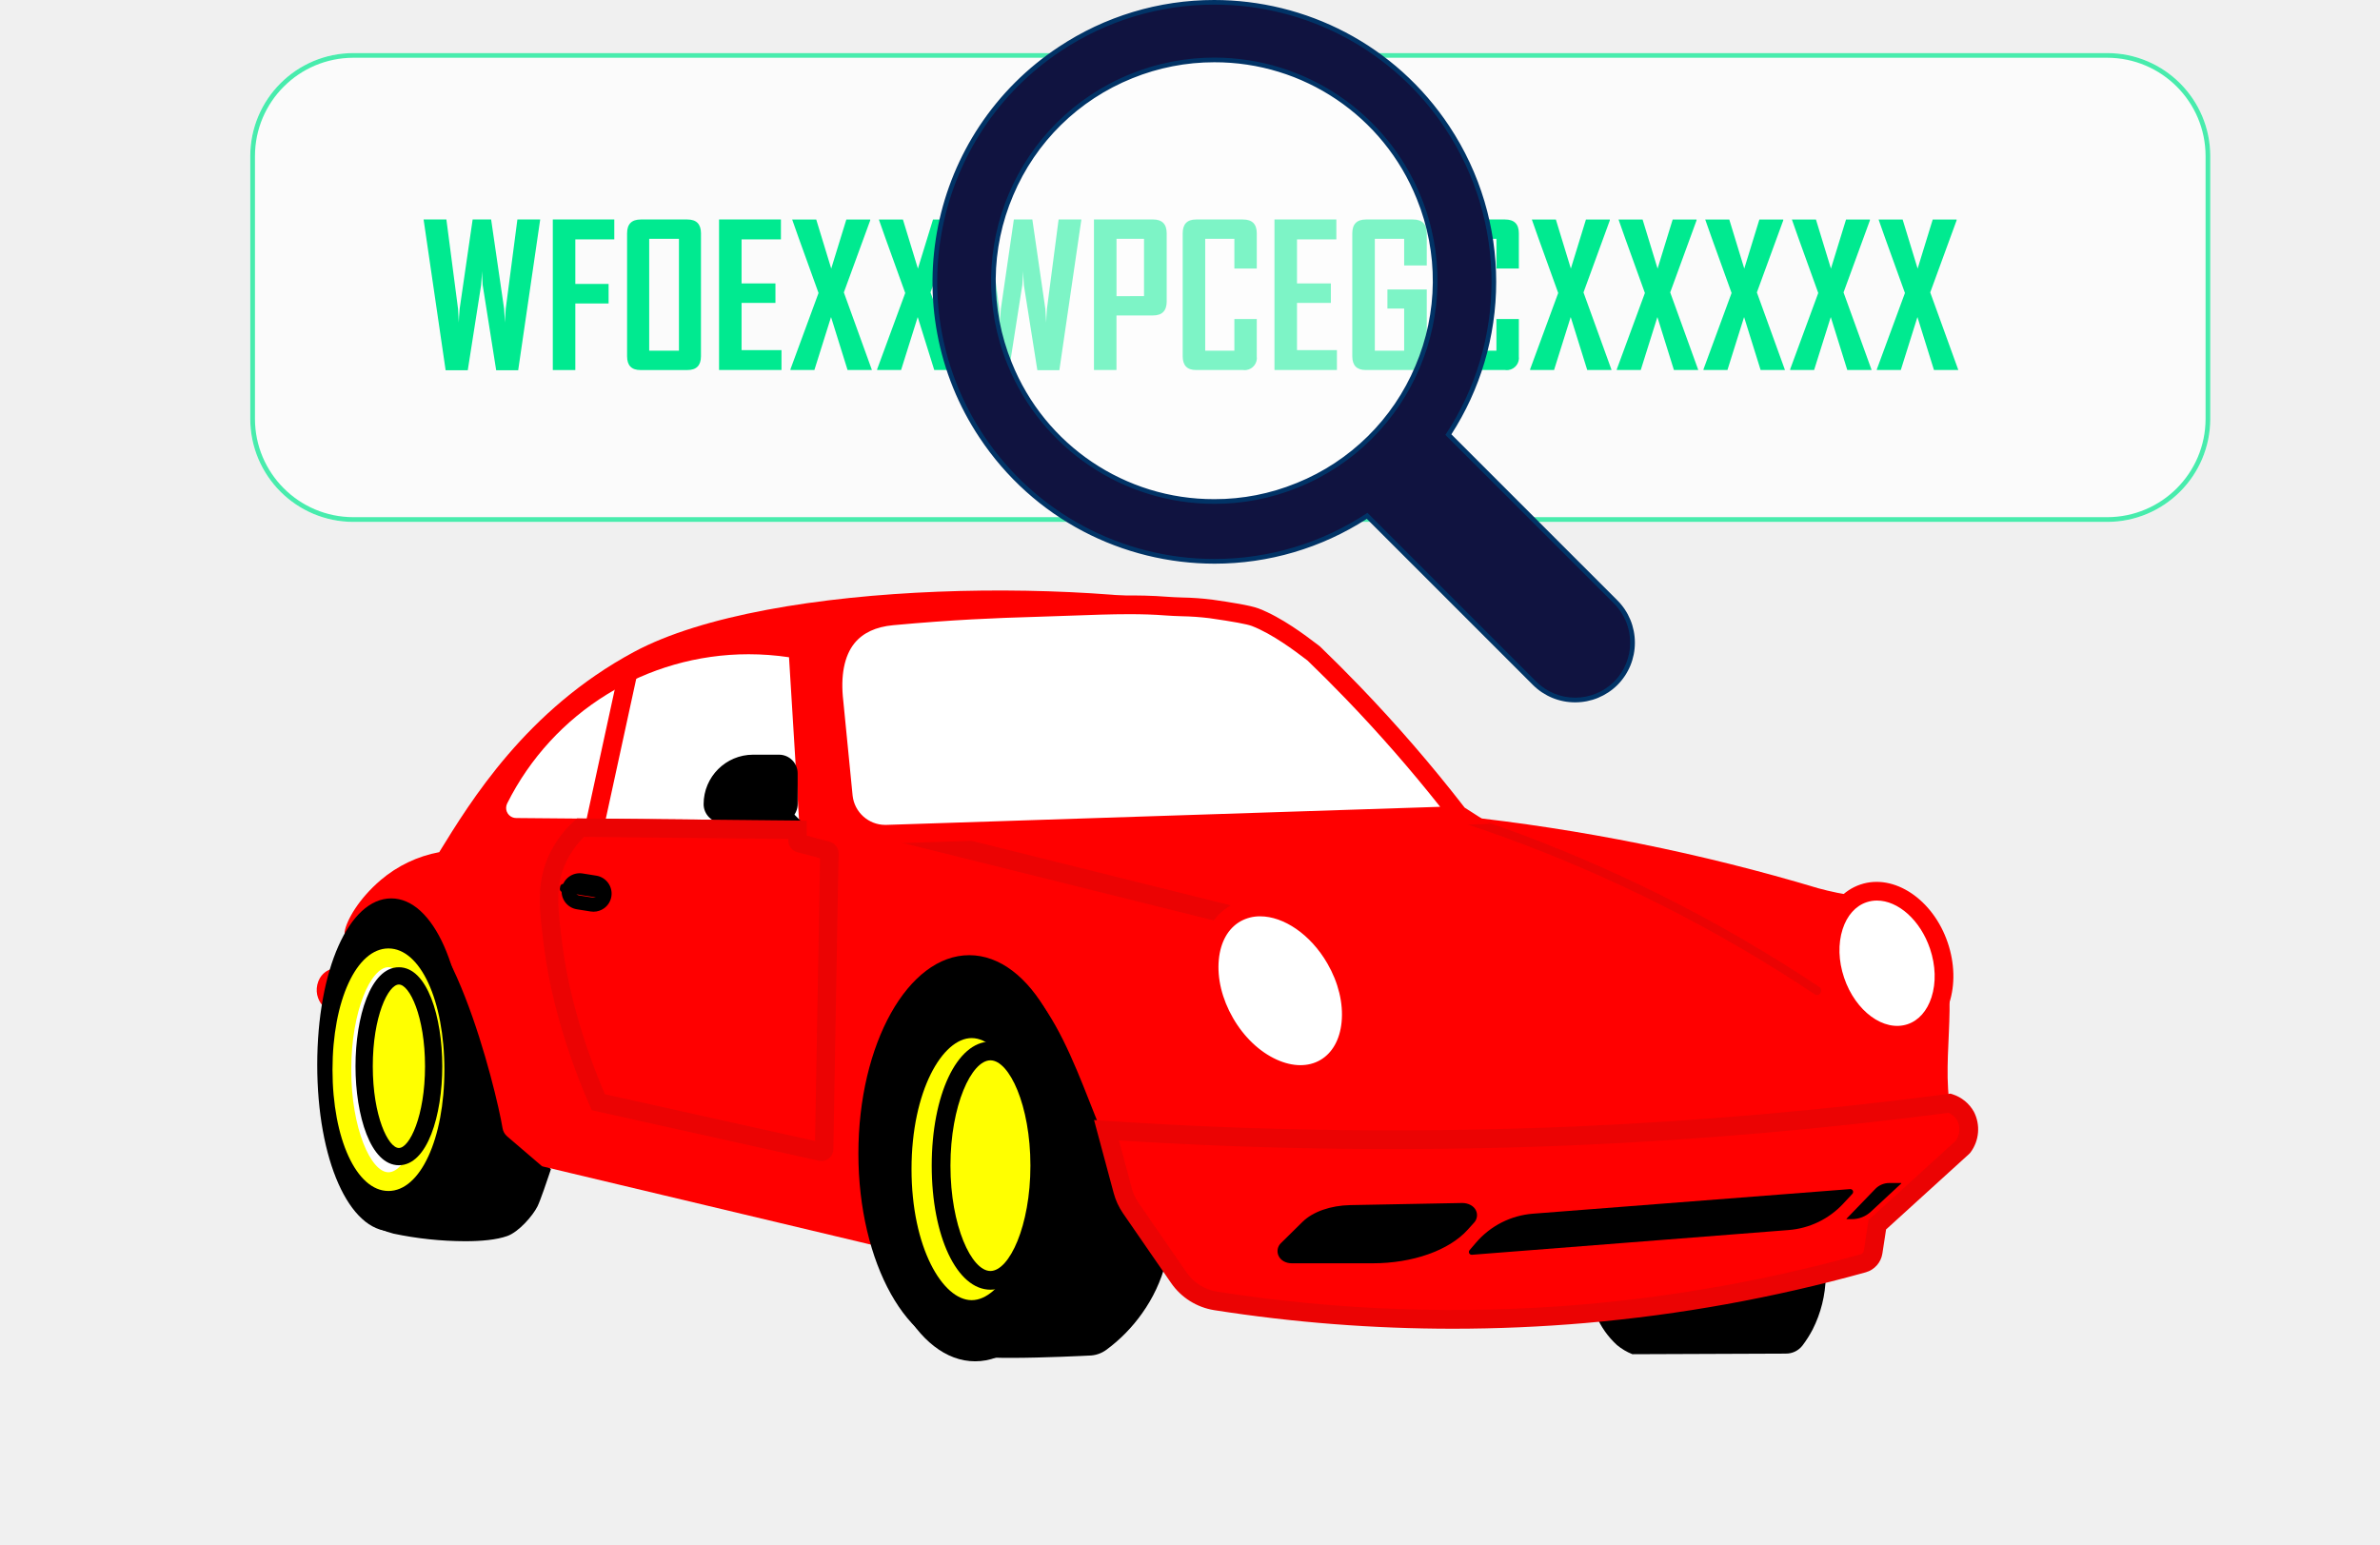
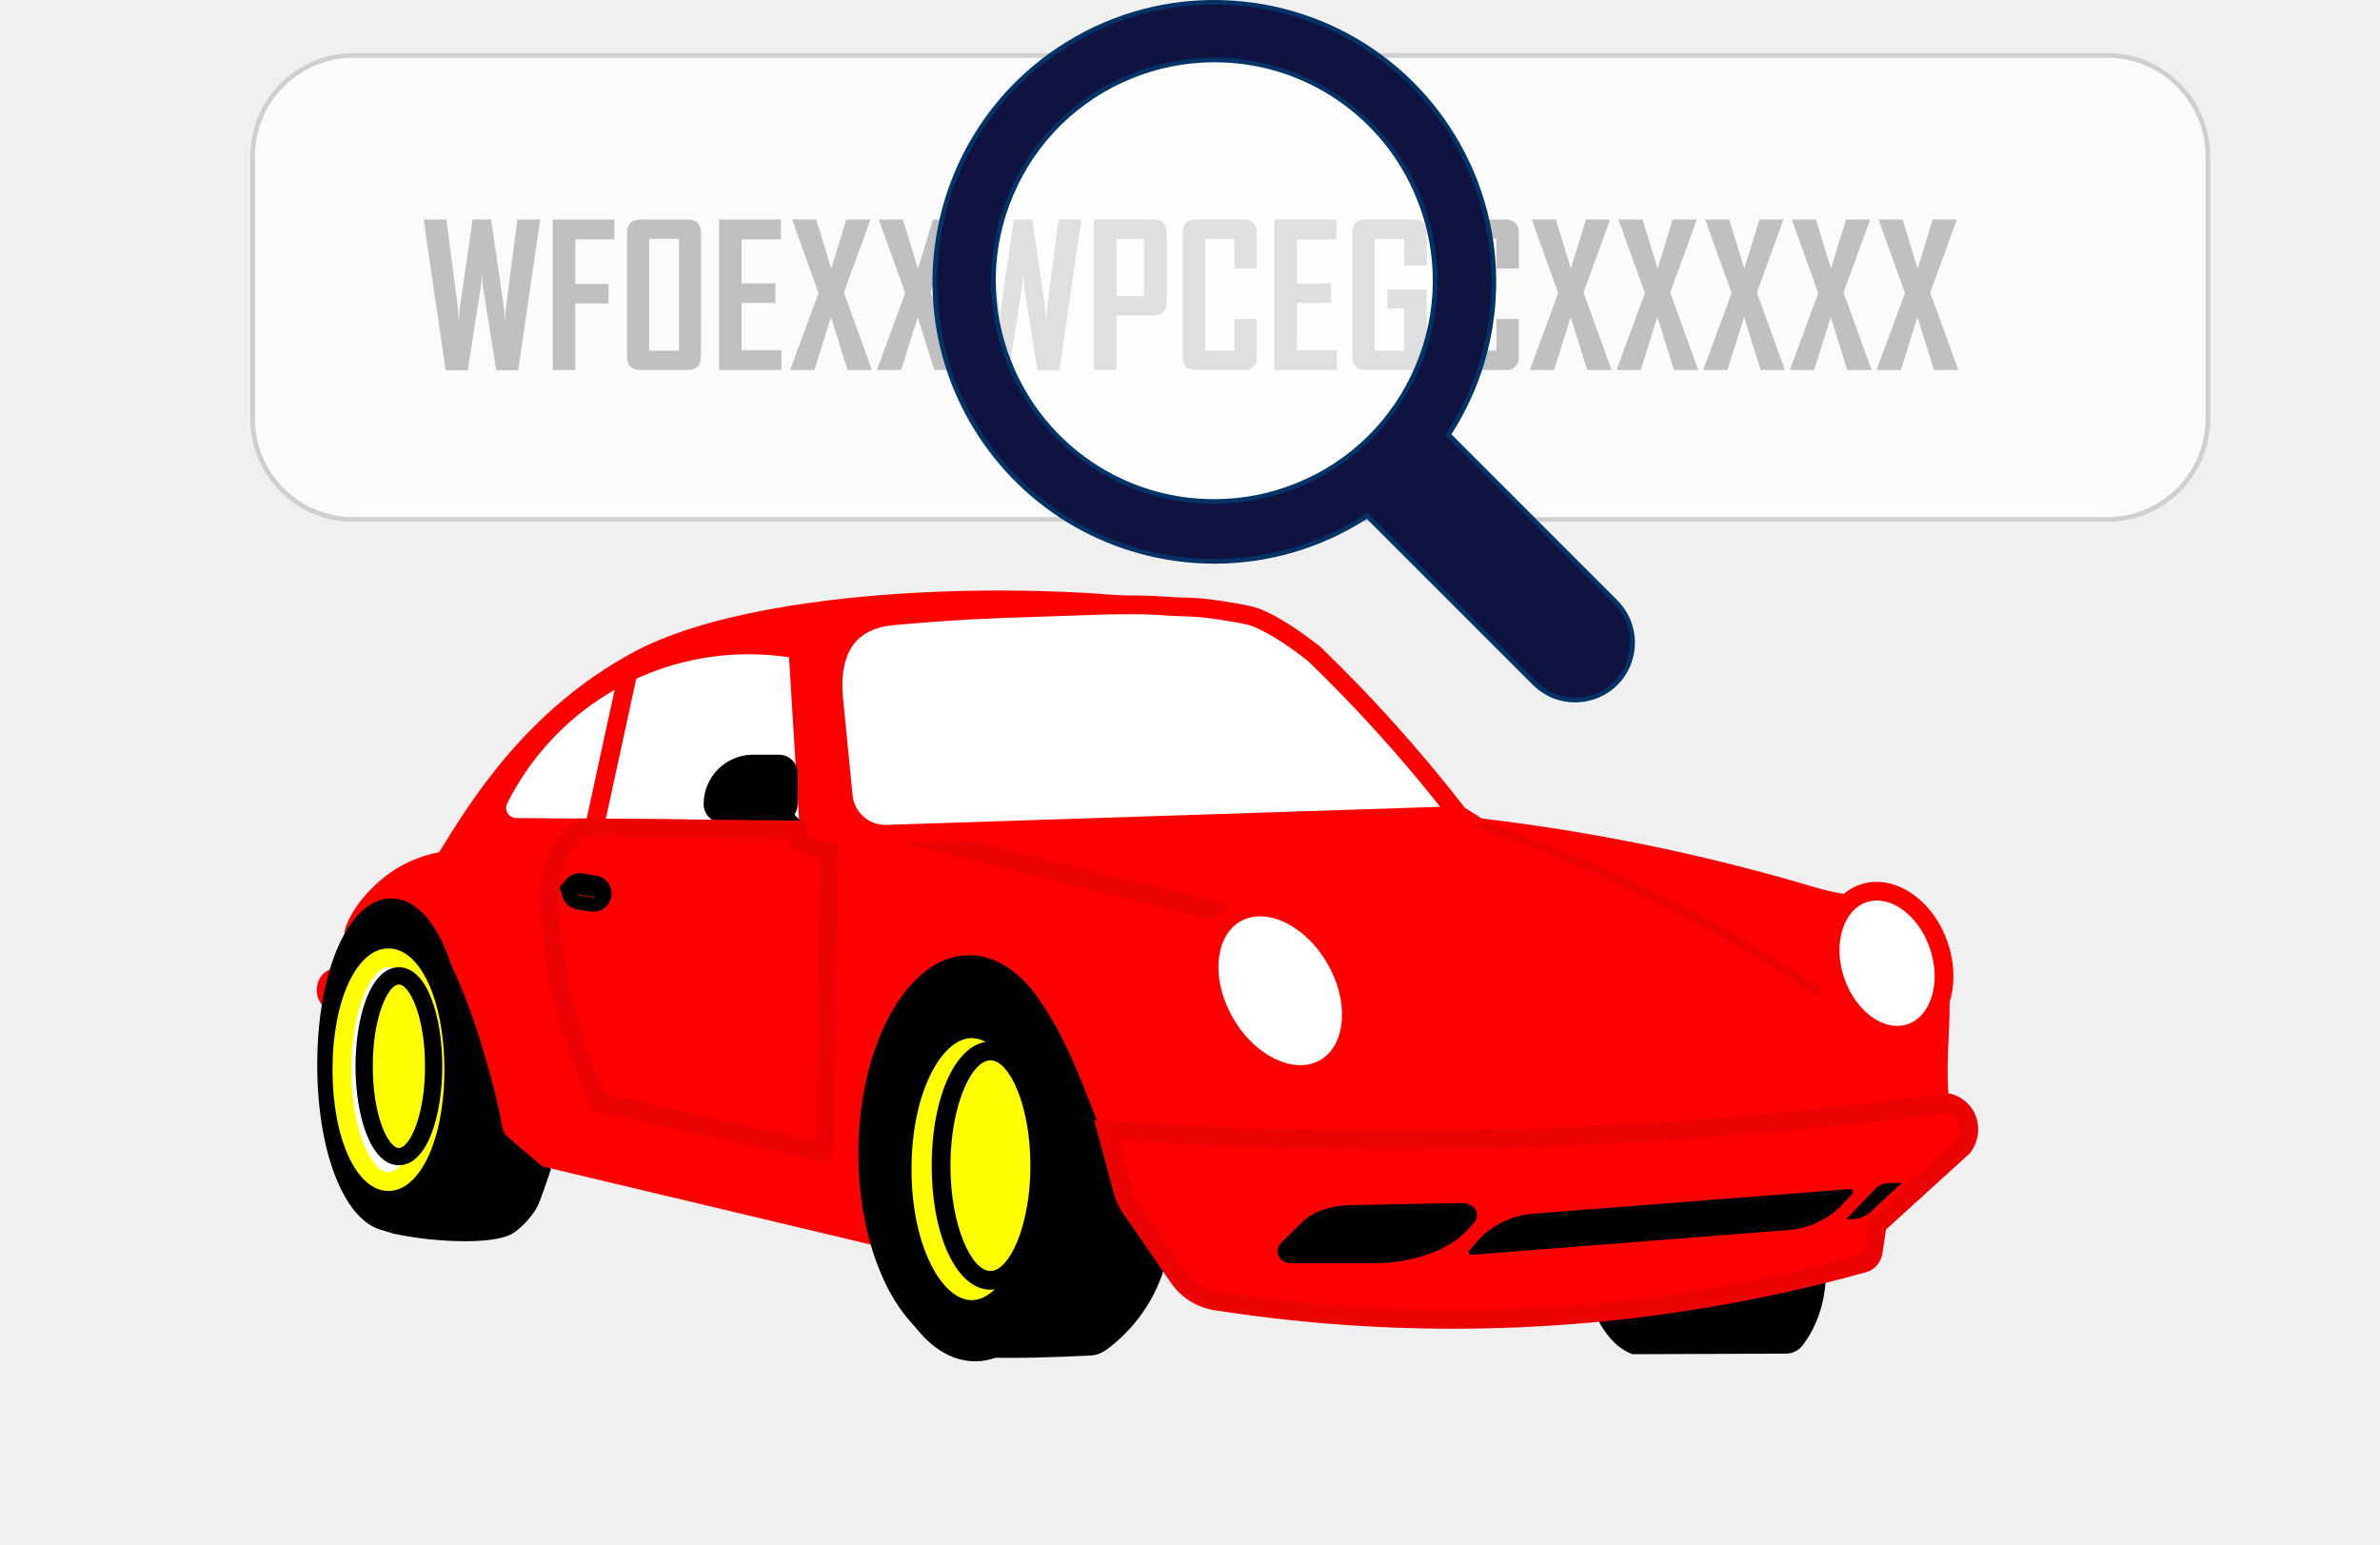
<svg xmlns="http://www.w3.org/2000/svg" width="1125.63" height="730.742" viewBox="0 0 1125.63 730.742">
  <g id="_1_gradient_1_gradient" data-name="1_gradient_1 gradient" transform="translate(-378.77 -177.498)">
    <g id="Group_32946_00000102504799935092629000000005361942243658982307_" transform="translate(1023.768 833.353)">
      <g id="Path_49350_00000129892462998802894480000011210124977463507880_">
        <path id="Path_77526" data-name="Path 77526" d="M199.71-15.62l-72.65.28a26.493,26.493,0,0,1-7.31-4.33,40.182,40.182,0,0,1-9.92-14.11c21.73-2.41,44.63-5.6,66.08-9.58,14.2-2.64,28.4-5.87,42.58-8.53a57.535,57.535,0,0,1-6.18,24.84,54.416,54.416,0,0,1-4.8,7.58,9.776,9.776,0,0,1-7.8,3.84" />
      </g>
      <g id="Group_25963_00000093870381962371274920000014348398423100990624_">
        <g id="Group_75325" data-name="Group 75325">
          <g id="Group_25962_00000072999471978900949220000011715141925978867090_">
            <g id="Path_49208_00000070087359267150688080000015720170130457773711_">
              <path id="Path_77527" data-name="Path 77527" d="M-181.51-15.23c12.8,1.44,51.53-.56,51.53-.56a13.018,13.018,0,0,0,7.6-2.52,74.309,74.309,0,0,0,16.62-16.96A72.012,72.012,0,0,0-94.71-58.82s-16.45-21.38-20.25-29.47c-3.64-7.75-6.73-24.82-9.34-32.99a302.271,302.271,0,0,0-17.5-41.8c-3.97-7.09-11.91-21.81-18.23-26.92-5.68-4.59-19.49-11.63-26.79-11.69-5.66-.04-17.21,3.26-21.55,6.88-5.09,4.25-12.48,15.8-14.75,22.02a201.505,201.505,0,0,0-7.97,38.73,200.97,200.97,0,0,0-.6,25.62,286.107,286.107,0,0,0,7.06,42.13c2.23,7.69,7.4,23.04,11.62,29.84,2.64,4.27,8.85,12.55,13.1,15.23a57.979,57.979,0,0,0,18.4,6.01" />
            </g>
            <g id="Path_49209_00000140010663597785600390000015585349408840662717_">
              <path id="Path_77528" data-name="Path 77528" d="M-484.11-195.22l-2.51,16.08c-.66,4.4-10.39-1.86-8.3-11,2.09-9.1,12.9-9.06,10.8-5.09" fill="#ff0000" />
            </g>
            <g id="Path_49210_00000152258539625699882300000002336484469099836580_">
              <path id="Path_77529" data-name="Path 77529" d="M-457.89-76.69c12.48,2.97,39.48,5.43,51.29,1.32,3.96-1.38,9.97-8.09,11.83-11.83,1.32-2.63,5.26-14.47,5.26-14.47l-19.37-20.03s-10.61-40.85-14.82-54.27a169.1,169.1,0,0,0-14.47-32.12c-2.78-4.21-8.84-12.64-13.07-15.4-1.98-1.28-6.61-3.34-8.95-3.02a28.741,28.741,0,0,0-13.37,7.63,73.868,73.868,0,0,0-9.97,20.56,174.685,174.685,0,0,0-3.04,17.44c-.66,4.8-2.23,14.36-2.59,19.18-.31,4.02-.44,12.1-.28,16.13.14,3.37.64,10.11,1.07,13.45.54,4.14,1.81,12.4,2.75,16.46.7,3.04,2.33,9.08,3.41,12a88.615,88.615,0,0,0,5.22,11.85,46.71,46.71,0,0,0,8.14,10.41,39.94,39.94,0,0,0,10.97,4.71" />
            </g>
            <g id="Path_49211_00000163065083311984150280000009502189465563563649_">
              <path id="Path_77530" data-name="Path 77530" d="M-424.97-68.78a166.6,166.6,0,0,1-33.95-3.59l-.1-.03a44.2,44.2,0,0,1-12.17-5.22l-.73-.57a51.076,51.076,0,0,1-8.92-11.4,93.414,93.414,0,0,1-5.55-12.57c-1.14-3.08-2.8-9.25-3.55-12.49-.99-4.27-2.27-12.61-2.83-16.89-.44-3.44-.96-10.26-1.1-13.84-.17-4.25-.02-12.49.29-16.65.28-3.65,1.19-9.74,1.92-14.63.27-1.84.52-3.51.71-4.83a176.714,176.714,0,0,1,3.11-17.82l.08-.31a78.171,78.171,0,0,1,10.57-21.8l.5-.6a33.3,33.3,0,0,1,15.43-8.8l.48-.1c4.24-.56,10.21,2.55,11.97,3.69,5.45,3.56,12.37,13.66,14.35,16.67l.13.21a174.591,174.591,0,0,1,14.85,32.96c3.87,12.33,12.84,46.61,14.61,53.41l20.43,21.12-.85,2.55c-.68,2.03-4.12,12.28-5.5,15.05-2.22,4.46-8.91,12.14-14.34,14.04C-410.14-69.45-417.31-68.78-424.97-68.78Zm-31.85-12.2c12.55,2.97,38.35,5.05,48.76,1.43,2.36-.82,7.67-6.31,9.33-9.63.71-1.42,2.67-6.96,4.17-11.35l-18.3-18.93-.29-1.13c-.11-.41-10.63-40.9-14.76-54.06a165.361,165.361,0,0,0-14-31.11c-3.59-5.43-8.77-12.1-11.72-14.03a17.626,17.626,0,0,0-5.85-2.33,24.462,24.462,0,0,0-10.65,6.08,69.2,69.2,0,0,0-9.09,18.84,168.371,168.371,0,0,0-2.92,16.84c-.19,1.41-.45,3.12-.73,5-.71,4.75-1.59,10.66-1.84,13.99-.29,3.83-.43,11.71-.27,15.62.14,3.32.63,9.89,1.04,13.06.54,4.16,1.8,12.27,2.67,16.03.7,3,2.27,8.82,3.25,11.47a85.253,85.253,0,0,0,4.98,11.31,41.612,41.612,0,0,0,6.96,8.96A34.194,34.194,0,0,0-456.82-80.98Z" />
            </g>
            <g id="Path_49212_00000121259807468359308840000014191483857082426293_">
              <path id="Path_77531" data-name="Path 77531" d="M-167.03-13.6c-5.88,0-11.15-.14-14.61-.53l-.04-.01a59.16,59.16,0,0,1-18.75-6.12c-4.78-3.01-11.17-11.83-13.52-15.63-4.13-6.66-9.29-21.66-11.75-30.12a287.209,287.209,0,0,1-7.1-42.34,201.893,201.893,0,0,1,.6-25.81,203.589,203.589,0,0,1,8.02-38.96c2.37-6.47,9.79-18.11,15.1-22.54,4.44-3.71,16.18-7.14,22.16-7.14h.11c7.71.06,21.65,7.22,27.48,11.93,6.03,4.87,13.26,17.83,17.57,25.58l.92,1.65a301.667,301.667,0,0,1,17.58,41.99c.99,3.1,2.04,7.44,3.16,12.03,1.83,7.54,3.9,16.09,6.13,20.84,3.71,7.89,19.97,29.06,20.13,29.27l.33.43-.14.53a72.84,72.84,0,0,1-11.22,23.92,75.486,75.486,0,0,1-16.87,17.21,14.061,14.061,0,0,1-8.24,2.73C-131.09-14.63-151.25-13.6-167.03-13.6Zm-14.34-2.73c12.59,1.41,50.95-.55,51.33-.57a11.947,11.947,0,0,0,7-2.3,73.087,73.087,0,0,0,16.37-16.7A70.649,70.649,0,0,0-95.93-58.57c-2.42-3.16-16.49-21.68-20.05-29.24-2.33-4.96-4.43-13.62-6.28-21.26-1.1-4.55-2.15-8.85-3.11-11.86a301.563,301.563,0,0,0-17.43-41.63l-.91-1.62c-3.96-7.11-11.34-20.34-17.03-24.94-5.66-4.57-19.11-11.39-26.1-11.44-5.47-.08-16.77,3.23-20.83,6.63-4.98,4.15-12.21,15.51-14.42,21.55A201.05,201.05,0,0,0-230-133.91a198.268,198.268,0,0,0-.59,25.45,285.569,285.569,0,0,0,7.03,41.91c2.41,8.3,7.48,23.06,11.49,29.52,2.81,4.53,8.8,12.39,12.75,14.88A57.626,57.626,0,0,0-181.37-16.33Z" />
            </g>
            <g id="Path_49213_00000062170340002270107300000003981351111785761181_">
              <path id="Path_77532" data-name="Path 77532" d="M-464.89-239.65a59.649,59.649,0,0,1,27.62-13.15c14.84-24.08,41.17-67.3,92.06-94.68,64.66-34.81,220.92-35.51,293.27-17.1,32.89,8.37,97.31,94.68,97.31,94.68a937.483,937.483,0,0,1,169.64,34.19,136.3,136.3,0,0,0,17.89,3.63,19.623,19.623,0,0,1,3.21-1.43c11.52-3.89,24.78,3.56,32.28,17.09,15.08,21.77,5.22,53.93,8.42,80.65A1766.05,1766.05,0,0,1,83.5-117.36a1765.41,1765.41,0,0,1-207.78-3.94c-14.4-34.55-29.68-88.38-71.77-79.42-48.15,10.26-37.11,132.99-26.87,135.97l-165.37-39.38a1.436,1.436,0,0,1-.55-.28l-16.27-13.94a6.511,6.511,0,0,1-2.21-3.91c-2.92-17.8-26.14-113.16-54.93-104.24-7.51,2.33-14.35,10.37-19.73,27.62a118.682,118.682,0,0,1,0-16.44c.95-5.25,6.54-15.34,17.1-24.33" fill="#ff0000" />
            </g>
            <g id="Path_49214_00000016762325431969646840000005339849917246966963_">
              <path id="Path_77533" data-name="Path 77533" d="M222.98-191.99c6.16,18.24,22.13,29.33,35.66,24.76s19.52-23.06,13.36-41.31-22.13-29.33-35.66-24.76-19.52,23.07-13.36,41.31" fill="#fff" />
            </g>
            <g id="Path_49215_00000168077791924322435750000015284674670374408611_">
              <path id="Path_77534" data-name="Path 77534" d="M252.43-161.79c-13.75,0-27.81-11.49-33.65-28.79h0c-3.28-9.72-3.54-19.86-.72-28.56,2.97-9.17,8.96-15.69,16.86-18.36,15.83-5.35,34.34,7.01,41.28,27.54,3.28,9.72,3.54,19.86.72,28.56-2.97,9.17-8.96,15.69-16.86,18.36A23.6,23.6,0,0,1,252.43-161.79Zm-9.71-68.12a15.3,15.3,0,0,0-4.96.81c-5.18,1.75-9.19,6.26-11.27,12.69-2.23,6.9-1.99,15.07.69,23h0c5.37,15.9,18.86,25.75,30.05,21.98,5.18-1.75,9.19-6.26,11.27-12.69,2.23-6.9,1.99-15.07-.69-23C263.21-220.73,252.68-229.91,242.72-229.91Z" fill="#ff0000" />
            </g>
            <g id="Path_49216_00000123426479920401051280000000595834787647927988_">
              <path id="Path_77535" data-name="Path 77535" d="M-13.35-202.34c11.67,20.22,9.42,43.37-5.03,51.71s-35.62-1.28-47.3-21.5-9.42-43.37,5.03-51.71,35.62,1.28,47.3,21.5" fill="#fff" />
            </g>
            <g id="Path_49217_00000083780308739781367420000004214315974016025239_">
              <path id="Path_77536" data-name="Path 77536" d="M-29.95-146.51a32.858,32.858,0,0,1-13.58-3.16c-9.14-4.16-17.35-11.94-23.11-21.92s-8.4-20.98-7.43-30.97c.99-10.13,5.55-18.04,12.86-22.25s16.44-4.22,25.7-.01c9.14,4.16,17.35,11.94,23.11,21.92h0c5.76,9.98,8.4,20.98,7.43,30.97-.99,10.13-5.55,18.04-12.86,22.25A23.869,23.869,0,0,1-29.95-146.51Zm-19.13-79.24a21.823,21.823,0,0,0-11.02,2.86c-6.67,3.85-10.85,11.15-11.76,20.55-.93,9.54,1.61,20.07,7.14,29.65s13.38,17.04,22.11,21.01c8.6,3.91,17.01,3.94,23.68.09s10.85-11.15,11.76-20.55c.93-9.54-1.61-20.07-7.14-29.65h0c-5.53-9.58-13.38-17.04-22.11-21.01A30.7,30.7,0,0,0-49.08-225.75Z" fill="#ff0000" />
            </g>
            <g id="Path_49218_00000146458240582617368570000009329252104846601639_">
              <path id="Path_77537" data-name="Path 77537" d="M-13.53-201.06c9.75,16.89,8.21,36.04-3.45,42.76S-46-159.81-55.74-176.7s-8.21-36.04,3.45-42.76,29.01,1.51,38.76,18.4" fill="#fff" />
            </g>
            <g id="Path_49219_00000121959994762176757280000017528790103940308357_">
              <path id="Path_77538" data-name="Path 77538" d="M277.05-134.06a13.437,13.437,0,0,1,7.64,6.2,13.8,13.8,0,0,1-1.32,14.47L242.61-76.57l-1.99,12.9a6.56,6.56,0,0,1-4.73,5.33A733.121,733.121,0,0,1,103.2-34.49,734.06,734.06,0,0,1-72.33-40.55,26.272,26.272,0,0,1-89.9-51.54q-11.43-16.47-22.88-32.94a26.426,26.426,0,0,1-3.77-8.13l-7.75-28.67a2050.844,2050.844,0,0,0,223.56,2.63c63.6-2.74,123.03-8.26,177.79-15.41" fill="#ff0000" />
            </g>
            <g id="Path_49220_00000075842117876879126420000004159084002617656723_">
              <path id="Path_77539" data-name="Path 77539" d="M42.22-27.39A730.017,730.017,0,0,1-70.71-36.17,30.624,30.624,0,0,1-91.13-49.03l-22.72-32.93a30.923,30.923,0,0,1-4.4-9.5l-9.32-34.66,6.18.42a2023.378,2023.378,0,0,0,221.65,2.63c58.72-2.55,118.02-7.72,176.26-15.38l.99-.13.95.3a17.774,17.774,0,0,1,10.1,8.25,18.279,18.279,0,0,1-1.62,19.28l-.57.63L247.03-74.35,245.29-63a10.949,10.949,0,0,1-7.87,8.92,730.546,730.546,0,0,1-132.65,24Q73.57-27.4,42.22-27.39Zm-158.01-89.07,6.1,22.7a21.852,21.852,0,0,0,3.13,6.77l22.72,32.94a21.776,21.776,0,0,0,14.5,9.13A721.021,721.021,0,0,0,104-38.9,721.235,721.235,0,0,0,235.02-62.6a2.1,2.1,0,0,0,1.5-1.72l2.21-14.47,41.32-37.56a9.37,9.37,0,0,0,.66-9.53,8.735,8.735,0,0,0-4.13-3.64c-58.14,7.61-117.33,12.76-175.94,15.31A2037.4,2037.4,0,0,1-115.79-116.46Z" fill="#eb0303" />
            </g>
            <g id="Path_49221_00000002370219673865859320000017148105530706738358_">
              <path id="Path_77540" data-name="Path 77540" d="M-267.44-345.65l5.07,82.33-138.56-1.19a9.193,9.193,0,0,1-9.13-9.26,9.194,9.194,0,0,1,.99-4.08,132.463,132.463,0,0,1,138.3-71.46,3.932,3.932,0,0,1,3.33,3.66" fill="#fff" />
            </g>
            <g id="Path_49222_00000009584240337617295890000009340076943602801027_">
              <path id="Path_77541" data-name="Path 77541" d="M-257.66-258.85l-143.31-1.24a13.572,13.572,0,0,1-9.6-4.06,13.487,13.487,0,0,1-3.92-9.66,13.615,13.615,0,0,1,1.46-6.04,136.547,136.547,0,0,1,142.92-73.84,8.4,8.4,0,0,1,7.09,7.77Zm-33.27-87.56a127.666,127.666,0,0,0-114.19,70.55,4.763,4.763,0,0,0-.51,2.12,4.756,4.756,0,0,0,1.37,3.38,4.723,4.723,0,0,0,3.36,1.42l133.82,1.15-4.75-77.2A130.151,130.151,0,0,0-290.93-346.41Z" fill="#ff0000" />
            </g>
            <g id="Path_49223_00000013913407569113643490000005790163917020126375_">
              <path id="Path_77542" data-name="Path 77542" d="M231.11-91.21l-4.33,4.65a39.481,39.481,0,0,1-25.84,12.49L51.14-62.37a1.312,1.312,0,0,1-1.42-1.2,1.322,1.322,0,0,1,.31-.97l3.09-3.6A39.444,39.444,0,0,1,80.03-81.8l150-11.63a1.311,1.311,0,0,1,1.42,1.19,1.243,1.243,0,0,1-.34,1.03" />
            </g>
            <g id="Path_49224_00000031893583670797979670000013680224389366680238_">
              <path id="Path_77543" data-name="Path 77543" d="M254.19-96.08,239.81-82.73a13.139,13.139,0,0,1-8.95,3.51h-2.42a.132.132,0,0,1-.13-.13.161.161,0,0,1,.03-.09L241.91-93.5a9.2,9.2,0,0,1,6.63-2.81h5.56a.132.132,0,0,1,.13.13.11.11,0,0,1-.04.1" />
            </g>
            <g id="Path_49225_00000007398288127893653180000014347210364632499341_">
              <path id="Path_77544" data-name="Path 77544" d="M-360.94-231.03l-18.05-2.89a1.466,1.466,0,0,1-1.21-1.67l.16-.97a1.459,1.459,0,0,1,1.67-1.21l18.05,2.89a1.466,1.466,0,0,1,1.21,1.67l-.16.97a1.482,1.482,0,0,1-1.67,1.21" />
            </g>
            <g id="Rectangle_13278_00000146458401369771989050000001213271630023477654_">
              <path id="Path_77545" data-name="Path 77545" d="M-364.31-224.63a9.036,9.036,0,0,1-1.37-.11h0l-6.49-1.04a8.579,8.579,0,0,1-7.11-9.82,8.581,8.581,0,0,1,9.82-7.12l6.5,1.04a8.593,8.593,0,0,1,7.12,9.82,8.535,8.535,0,0,1-3.44,5.6A8.624,8.624,0,0,1-364.31-224.63Zm-.33-6.67a1.988,1.988,0,0,0,1.44-.34,1.93,1.93,0,0,0,.78-1.26,1.941,1.941,0,0,0-1.61-2.22l-6.49-1.04a1.939,1.939,0,0,0-2.21,1.61,1.941,1.941,0,0,0,1.6,2.22Z" />
            </g>
            <g id="Path_49226_00000116954568067527068680000012726873619117140147_">
              <path id="Path_77546" data-name="Path 77546" d="M-239.02-110.24c0,51.83,23.48,93.83,52.44,93.83s52.44-42.01,52.44-93.83-23.48-93.83-52.44-93.83-52.44,42.01-52.44,93.83" />
            </g>
            <g id="Ellipse_970_00000119813256919013995920000008499799721574128270_">
              <path id="Path_77547" data-name="Path 77547" d="M-183.8-11.98c-27.74,0-49.47-40.65-49.47-92.54s21.73-92.54,49.47-92.54,49.47,40.65,49.47,92.54S-156.06-11.98-183.8-11.98Zm0-176.22c-22.01,0-40.61,38.32-40.61,83.68s18.6,83.68,40.61,83.68,40.61-38.32,40.61-83.68S-161.79-188.2-183.8-188.2Z" />
            </g>
            <g id="Path_49227_00000033362802191144749150000000480065841314520740_">
              <path id="Path_77548" data-name="Path 77548" d="M-218.33-102.88c0,36.68,14.72,66.41,32.88,66.41s32.88-29.73,32.88-66.41-14.72-66.41-32.88-66.41-32.88,29.73-32.88,66.41" fill="yellow" />
            </g>
            <g id="Ellipse_971_00000123412207766623727900000007513056735227535770_">
              <path id="Path_77549" data-name="Path 77549" d="M-185.44-32.04c-20.92,0-37.31-31.12-37.31-70.84s16.39-70.84,37.31-70.84,37.31,31.12,37.31,70.84S-164.52-32.04-185.44-32.04Zm0-132.82c-13.74,0-28.45,24.91-28.45,61.98s14.71,61.98,28.45,61.98,28.45-24.9,28.45-61.98S-171.71-164.86-185.44-164.86Z" />
            </g>
            <g id="Path_49228_00000163042633370879480520000017708569225133858475_">
              <path id="Path_77550" data-name="Path 77550" d="M-199.91-104.53c0,29.96,10.45,54.25,23.34,54.25s23.34-24.29,23.34-54.25-10.45-54.25-23.34-54.25-23.34,24.3-23.34,54.25" fill="#fff" />
            </g>
            <g id="Path_49229_00000129175080926140492710000000114860316864998818_">
              <path fill="yellow" id="Path_77551" data-name="Path 77551" d="M-176.57-158.77c-12.89,0-23.34,24.29-23.34,54.25s10.45,54.25,23.34,54.25,23.34-24.29,23.34-54.25-10.45-54.25-23.34-54.25" />
            </g>
            <g id="Ellipse_972_00000132083725469256726180000000660569325032251547_">
              <path id="Path_77552" data-name="Path 77552" d="M-176.57-45.85c-15.83,0-27.77-25.23-27.77-58.68s11.94-58.68,27.77-58.68,27.77,25.23,27.77,58.68S-160.74-45.85-176.57-45.85Zm0-108.49c-8.93,0-18.91,21.3-18.91,49.82s9.98,49.82,18.91,49.82,18.91-21.3,18.91-49.82S-167.64-154.34-176.57-154.34Z" />
            </g>
            <g id="Line_3565_00000061455539760753559590000000055341017436113581_">
              <rect id="Rectangle_19341" data-name="Rectangle 19341" width="8.86" height="16.79" transform="matrix(0.707, -0.707, 0.707, 0.707, -282.548, -271.293)" />
            </g>
            <g id="Path_49230_00000017482480154445800180000012619561564114864795_">
              <path id="Path_77553" data-name="Path 77553" d="M-490.53-152.2c0,41.03,13.69,74.3,30.57,74.3s30.57-33.26,30.57-74.3-13.69-74.3-30.57-74.3-30.57,33.27-30.57,74.3" />
            </g>
            <g id="Ellipse_973_00000085961949548865007430000008919600248240220808_">
              <path id="Path_77554" data-name="Path 77554" d="M-459.96-73.47c-19.96,0-35-33.85-35-78.73s15.05-78.73,35-78.73,35,33.85,35,78.73S-440.01-73.47-459.96-73.47Zm0-148.6c-12.37,0-26.14,28.7-26.14,69.87s13.78,69.87,26.14,69.87,26.14-28.7,26.14-69.87S-447.6-222.07-459.96-222.07Z" />
            </g>
            <g id="Path_49231_00000141425804732913781440000009568005631599875242_">
              <path id="Path_77555" data-name="Path 77555" d="M-483.3-149.9c0,29.24,9.86,52.94,22.03,52.94s22.03-23.7,22.03-52.94-9.86-52.94-22.03-52.94-22.03,23.71-22.03,52.94" fill="#fff" />
            </g>
            <g id="Ellipse_974_00000158027795630656477140000002823469683348551044_">
              <path fill="yellow" id="Path_77556" data-name="Path 77556" d="M-461.28-92.54c-15.08,0-26.46-24.66-26.46-57.36s11.37-57.36,26.46-57.36,26.46,24.66,26.46,57.36S-446.19-92.54-461.28-92.54Zm0-105.85c-8.31,0-17.6,20.74-17.6,48.5s9.29,48.5,17.6,48.5,17.6-20.74,17.6-48.5S-452.97-198.39-461.28-198.39Z" />
            </g>
            <g id="Path_49232_00000158004335835246422770000010130728458358854278_">
              <path id="Path_77557" data-name="Path 77557" d="M-303.41-271.14h26.87a4.374,4.374,0,0,0,4.37-4.37V-290.1a4.374,4.374,0,0,0-4.37-4.37h-12.28a18.962,18.962,0,0,0-18.96,18.96h0a4.368,4.368,0,0,0,4.37,4.37h0" />
            </g>
            <g id="Path_49233_00000144323095189967631430000003496293176626058132_">
              <path id="Path_77558" data-name="Path 77558" d="M-276.54-266.71h-26.88a8.813,8.813,0,0,1-8.8-8.8,23.413,23.413,0,0,1,23.39-23.39h12.28a8.813,8.813,0,0,1,8.8,8.8v14.6A8.8,8.8,0,0,1-276.54-266.71Zm-26.81-8.86h26.81l-.06-14.53-12.22.06A14.543,14.543,0,0,0-303.35-275.57Z" />
            </g>
            <g id="Path_49234_00000087379006331774875550000016278585050880839813_">
              <path id="Path_77559" data-name="Path 77559" d="M-472.78-151.54c0,23.6,7.36,42.75,16.44,42.75s16.44-19.14,16.44-42.75-7.36-42.75-16.44-42.75-16.44,19.14-16.44,42.75" fill="#fff" />
            </g>
            <g id="Path_49235_00000029745314596409847410000017741794708648944771_">
              <path fill="yellow" id="Path_77560" data-name="Path 77560" d="M-456.34-194.28c-9.08,0-16.44,19.14-16.44,42.75s7.36,42.75,16.44,42.75,16.44-19.14,16.44-42.75-7.36-42.75-16.44-42.75" />
            </g>
            <g id="Ellipse_975_00000061452556410269717590000014283610510104327041_">
              <path id="Path_77561" data-name="Path 77561" d="M-456.34-104.72c-13.47,0-20.52-23.55-20.52-46.82s7.05-46.82,20.52-46.82,20.52,23.56,20.52,46.82S-442.87-104.72-456.34-104.72Zm0-85.47c-5.04,0-12.35,15.06-12.35,38.66s7.32,38.65,12.35,38.65,12.36-15.06,12.36-38.65S-451.31-190.19-456.34-190.19Z" />
            </g>
            <g id="Line_3566_00000061433522197051605310000013366204664941973409_">
              <rect id="Rectangle_19342" data-name="Rectangle 19342" width="8.86" height="160.94" transform="translate(-219.413 -257.481) rotate(-76.014)" fill="#eb0303" />
            </g>
            <g id="Path_49236_00000005252489770577042560000017285540630787589009_">
              <path id="Path_77562" data-name="Path 77562" d="M36.41-274.26a703.068,703.068,0,0,1,76.06,28.6,690.778,690.778,0,0,1,69.96,35.94q16.8,9.87,32.99,20.67c2.2,1.46.12,4.98-2.1,3.5A690.846,690.846,0,0,0,76.83-255.99q-20.52-7.83-41.52-14.36a2.031,2.031,0,0,1-1.4-2.51,2.036,2.036,0,0,1,2.5-1.4" fill="#eb0303" />
            </g>
            <g id="Line_3567_00000039826167902127659350000017601586969128331673_">
              <rect id="Rectangle_19343" data-name="Rectangle 19343" width="77.38" height="8.86" transform="translate(-368.632 -263.606) rotate(-77.737)" fill="#ff0000" />
            </g>
            <g id="Path_49237_00000171703414036006131180000009815556757809966472_">
              <path id="Path_77563" data-name="Path 77563" d="M46.71-82.42l-53.05,1c-8.09.15-15.47,2.66-19.49,6.62L-36.04-64.73c-.89.89.23,1.97,2.03,1.97H4.22c17.57,0,33.65-5.56,41.61-14.38l3.04-3.36c.81-.9-.38-1.96-2.16-1.92" fill="#fff" />
            </g>
            <g id="Path_49238_00000032617650006061334170000016859281287133969561_">
              <path id="Path_77564" data-name="Path 77564" d="M46.71-82.42l-53.05,1c-8.09.15-15.47,2.66-19.49,6.62L-36.04-64.73c-.89.89.23,1.97,2.03,1.97H4.22c17.57,0,33.65-5.56,41.61-14.38l3.04-3.36c.8-.9-.38-1.96-2.16-1.92" />
            </g>
            <g id="Path_49239_00000052067109672753683400000011044099563390239115_">
              <path id="Path_77565" data-name="Path 77565" d="M4.22-58.34H-34.02c-2.97,0-5.41-1.44-6.37-3.75a5.23,5.23,0,0,1,1.21-5.78l10.24-10.09c4.85-4.77,13.26-7.72,22.52-7.9l53.05-1c2.87.03,5.44,1.36,6.46,3.59a5.2,5.2,0,0,1-.93,5.72l-3.03,3.36C40.3-64.41,23.1-58.34,4.22-58.34ZM-27.24-67.2H4.22c14.59,0,28.25-4.11,35.99-10.67L-6.26-77c-6.83.13-13.3,2.23-16.47,5.34ZM46.79-78Z" />
            </g>
            <g id="Path_49240_00000036954554615676818850000014054746382532046491_">
              <path id="Path_77566" data-name="Path 77566" d="M4.18-79.45-13.08-64.49l-2.47,2.14a2.532,2.532,0,0,1-3.49,0,2.493,2.493,0,0,1,0-3.49L-1.77-80.8.7-82.94a2.532,2.532,0,0,1,3.49,0,2.484,2.484,0,0,1-.01,3.49" />
            </g>
            <g id="Path_49241_00000001656174409330765550000013484259211696633755_">
              <path id="Path_77567" data-name="Path 77567" d="M22.6-79.45,5.34-64.49,2.87-62.35a2.532,2.532,0,0,1-3.49,0,2.493,2.493,0,0,1,0-3.49L16.64-80.8l2.47-2.14a2.532,2.532,0,0,1,3.49,0,2.512,2.512,0,0,1,0,3.49" />
            </g>
            <g id="Path_49243_00000158015940952468285960000000867655198807393449_">
              <path id="Path_77568" data-name="Path 77568" d="M-29.94-143.18a36.214,36.214,0,0,1-14.96-3.46c-9.77-4.44-18.51-12.71-24.61-23.28s-8.89-22.28-7.86-32.95c1.09-11.23,6.24-20.04,14.5-24.81,16.54-9.55,40.47.83,53.35,23.13h0c6.1,10.57,8.89,22.28,7.86,32.95-1.09,11.23-6.24,20.04-14.5,24.81A27.427,27.427,0,0,1-29.94-143.18Zm-19.05-79.27a18.755,18.755,0,0,0-9.45,2.44c-5.71,3.3-9.31,9.69-10.11,17.99-.86,8.86,1.52,18.68,6.71,27.67s12.51,15.96,20.61,19.65c7.59,3.45,14.93,3.54,20.64.24s9.31-9.69,10.11-17.99c.86-8.86-1.52-18.68-6.71-27.67C-25.19-213.98-37.93-222.45-48.99-222.45Z" fill="#ff0000" />
            </g>
            <g id="Path_49244_00000104666300580140497890000015147596760819041714_">
              <path id="Path_77569" data-name="Path 77569" d="M45.35-270.13l-271.27,8.86a19.906,19.906,0,0,1-20.22-17.82l-4.4-44.72c-2.68-22.73,5.43-38.72,27.62-40.76,28.57-2.63,49.33-3.44,67.07-3.94,24.55-.7,44.76-2.08,62.46-.66,5.98.48,13.88.29,21.04,1.32,4.01.57,17.03,2.41,21.04,3.94,11.91,4.57,25.01,15.22,27.61,17.09q9.165,8.835,18.41,18.41a703.379,703.379,0,0,1,49.98,57.86Z" fill="#fff" />
            </g>
            <g id="Path_49245_00000059270904178453415880000009220623670092157887_">
              <path id="Path_77570" data-name="Path 77570" d="M-226.29-256.84a24.49,24.49,0,0,1-24.25-21.8l-4.41-44.74c-1.7-14.41.73-25.82,7.22-33.83,5.54-6.83,13.75-10.79,24.4-11.77,28.34-2.61,49.12-3.45,67.35-3.96,5.83-.17,11.42-.37,16.78-.57,17.39-.64,32.42-1.18,46.16-.09,2.13.17,4.57.26,7.15.35a135.226,135.226,0,0,1,14.16,1l.39.06c8.03,1.15,17.75,2.66,21.61,4.14,10.93,4.19,22.3,12.84,27.15,16.53.64.49,1.14.87,1.46,1.1l.48.4c6.12,5.89,12.35,12.12,18.52,18.52A710.9,710.9,0,0,1,47.7-273.88l.01.01,12.01,7.69-285.52,9.33C-225.95-256.84-226.12-256.84-226.29-256.84Zm115.4-108.52c-8.63,0-17.9.34-27.99.71-5.39.2-11,.4-16.86.57-18.08.51-38.69,1.34-66.79,3.93-8.19.75-14.35,3.62-18.33,8.52-4.86,6-6.69,15.44-5.3,27.3l4.41,44.8a15.567,15.567,0,0,0,15.39,13.84h.33l262.17-8.56C22.12-291.95,7.13-309.1-8.5-325.33c-6.03-6.25-12.11-12.33-18.08-18.09-.35-.26-.82-.61-1.38-1.04-4.16-3.17-15.22-11.58-24.96-15.31-2.27-.87-8.9-2.1-19.69-3.64l-.39-.06a127.529,127.529,0,0,0-13.22-.92c-2.69-.09-5.22-.18-7.55-.37C-99.18-365.19-104.88-365.36-110.89-365.36Z" fill="#ff0000" />
            </g>
            <g id="Path_49246_00000137126334872589990010000011588968859341303440_">
              <path id="Path_77571" data-name="Path 77571" d="M-256.47-106.71a5.907,5.907,0,0,1-1.15-.11L-365.1-130.73l-.89-2.02a304.969,304.969,0,0,1-16.56-48.19,229.424,229.424,0,0,1-5.12-26.9c-2.17-16.84-3.73-29.01,1.55-41.81a50.64,50.64,0,0,1,12.78-17.99l1.26-1.13,108.63,1.08v7.08l10.85,2.89a5.686,5.686,0,0,1,4.2,5.64l-2.46,139.81a5.56,5.56,0,0,1-1.62,3.89,5.691,5.691,0,0,1-3.99,1.67Zm-3.11-5.77v0Zm-99.31-25.81,99.38,22.11,2.36-133.75-10.81-2.87a5.705,5.705,0,0,1-4.2-5.53v-.74l-96.56-.96a41.877,41.877,0,0,0-9.35,13.72c-4.19,10.16-3.21,19.8-.95,37.35a220.537,220.537,0,0,0,4.93,25.87A295.006,295.006,0,0,0-358.89-138.29ZM-257.12-252.3v0Zm-6.33-6.04v0Z" fill="#eb0303" />
            </g>
          </g>
        </g>
      </g>
    </g>
    <g id="Rectangle_16815_00000090997236433295922550000010178495495006127525_" transform="translate(1010.147 719.78)" opacity="0.7">
      <g id="Group_75326" data-name="Group 75326">
        <path id="Path_77572" data-name="Path 77572" d="M-464.28-517.17H365.25a48.734,48.734,0,0,1,48.73,48.73v124.27a48.734,48.734,0,0,1-48.73,48.73H-464.28a48.734,48.734,0,0,1-48.73-48.73V-468.44A48.721,48.721,0,0,1-464.28-517.17Z" fill="#fff" />
      </g>
      <g id="Group_75327" data-name="Group 75327">
-         <path id="Path_77573" data-name="Path 77573" d="M365.25-295.44H-464.28a48.785,48.785,0,0,1-48.73-48.73V-468.44a48.785,48.785,0,0,1,48.73-48.73H365.25a48.785,48.785,0,0,1,48.73,48.73v124.27A48.785,48.785,0,0,1,365.25-295.44ZM-464.28-514.96a46.564,46.564,0,0,0-46.51,46.51v124.27a46.564,46.564,0,0,0,46.51,46.51H365.25a46.564,46.564,0,0,0,46.51-46.51V-468.45a46.564,46.564,0,0,0-46.51-46.51Z" fill="#00EA90" />
+         <path id="Path_77573" data-name="Path 77573" d="M365.25-295.44H-464.28a48.785,48.785,0,0,1-48.73-48.73V-468.44a48.785,48.785,0,0,1,48.73-48.73H365.25a48.785,48.785,0,0,1,48.73,48.73v124.27A48.785,48.785,0,0,1,365.25-295.44ZM-464.28-514.96a46.564,46.564,0,0,0-46.51,46.51v124.27a46.564,46.564,0,0,0,46.51,46.51H365.25a46.564,46.564,0,0,0,46.51-46.51V-468.45a46.564,46.564,0,0,0-46.51-46.51Z" fill="#c0c0c0" />
      </g>
    </g>
    <g id="Group_32947_00000106863606203279464630000015443328440964800933_" transform="translate(1032.28 600.391)">
      <g id="Group_75328" data-name="Group 75328">
        <g id="Group_27315_00000070827730961997608750000008991900478847614649_">
          <g id="Path_53728_00000182504322114345739720000008989304607029409922_">
-             <path id="Path_77574" data-name="Path 77574" d="M-398.02-319.08l-10.41,71.3h-10.41l-6.39-40.36q-.09-2.19-.36-6.51,0,2.19-.36,6.51l-6.33,40.36h-10.47l-10.42-71.3h10.78l5.51,42.23q.135,2.19.36,6.51.045-2.19.41-6.51l6.14-42.23h8.74l6.14,42.23q.135,2.19.41,6.51.045-2.19.36-6.51l5.51-42.23Zm35.04,9.42h-18.43v21.07h15.74v9.24h-15.74v31.48h-10.65v-71.21h29.08Zm40.99,55.28q0,6.51-6.42,6.51h-22.2q-6.33,0-6.32-6.51v-58.15q0-6.555,6.46-6.55h22.07q6.42,0,6.42,6.55Zm-10.41-2.63v-52.92h-14.07v52.92Zm48.5,9.13h-29.53v-71.21h29.26v9.42h-18.61v20.82h16.02v9.24h-16.02v22.33h18.88Zm42.77,0h-11.52l-7.82-25.06-7.87,25.06h-11.33v-.35l13.29-36.08q-12.51-34.59-12.47-34.76h11.38l7.09,23.21,7.15-23.21h11.29v.41l-12.47,34.08Zm41,0h-11.52l-7.82-25.06-7.87,25.06h-11.33v-.35l13.29-36.08q-12.51-34.59-12.47-34.76h11.38l7.09,23.21,7.14-23.21h11.29v.41l-12.47,34.08Zm58.06-71.21-10.41,71.3h-10.41l-6.39-40.35q-.09-2.19-.36-6.51,0,2.19-.36,6.51l-6.32,40.36h-10.47l-10.41-71.3h10.78l5.51,42.23q.135,2.19.36,6.51.045-2.19.41-6.51l6.14-42.23h8.74l6.14,42.23q.135,2.19.41,6.51.045-2.19.36-6.51l5.51-42.23Zm40.36,38.76q0,6.645-6.51,6.64h-17.25v25.8h-10.65V-319.1h27.89q6.51,0,6.51,6.55v32.22Zm-10.73-2.5v-27.1h-13.01v27.12Zm53.32,28.45a5.761,5.761,0,0,1-4.91,6.5,6.045,6.045,0,0,1-1.59,0H-87.83q-6.33,0-6.32-6.51v-58.14q0-6.555,6.32-6.55h22.21q6.51,0,6.51,6.55v16.65h-10.6v-14.06H-83.5v52.92h13.79v-14.97h10.6Zm37.91,6.5H-50.74v-71.21h29.26v9.42H-40.09v20.82h16.02v9.24H-40.09v22.33h18.88Zm42.5-6.51a5.769,5.769,0,0,1-4.9,6.51,5.717,5.717,0,0,1-1.6,0H-7.61q-6.33,0-6.33-6.51v-58.14q0-6.555,6.46-6.55H14.78q6.51,0,6.51,6.55v15.2H10.6v-12.6H-3.28v52.92H10.6v-19.93H2.68v-9.05H21.29Zm43.54,0a5.769,5.769,0,0,1-4.9,6.51,5.43,5.43,0,0,1-1.61,0H36.12q-6.33,0-6.32-6.51v-58.14q0-6.555,6.32-6.55H58.33q6.51,0,6.51,6.55v16.65H54.24v-14.06H40.44v52.92H54.23v-14.97H64.84Zm43.87,6.51H97.18l-7.82-25.06-7.87,25.06H70.16v-.35l13.29-36.08Q70.94-318.9,70.98-319.07H82.34l7.09,23.21,7.14-23.21h11.29v.41L95.41-284.58Zm41,0H138.18l-7.82-25.06-7.87,25.06H111.16v-.35l13.29-36.08q-12.51-34.59-12.47-34.76h11.38l7.09,23.21,7.14-23.21h11.29v.41l-12.46,34.08Zm41,0H179.18l-7.82-25.06-7.87,25.06H152.16v-.35l13.29-36.08q-12.51-34.59-12.47-34.76h11.38l7.09,23.21,7.14-23.21h11.29v.41l-12.47,34.08Zm40.99,0H220.17l-7.81-25.06-7.88,25.06H193.15v-.35l13.29-36.08q-12.51-34.59-12.47-34.76h11.38l7.09,23.21,7.14-23.21h11.29v.41L218.4-284.58Zm41,0H261.17l-7.82-25.06-7.87,25.06H234.15v-.35l13.29-36.08q-12.51-34.59-12.47-34.76h11.38l7.09,23.21,7.14-23.21h11.29v.41L259.4-284.58Z" fill="#00EA90" />
+             <path id="Path_77574" data-name="Path 77574" d="M-398.02-319.08l-10.41,71.3h-10.41l-6.39-40.36q-.09-2.19-.36-6.51,0,2.19-.36,6.51l-6.33,40.36h-10.47l-10.42-71.3h10.78l5.51,42.23q.135,2.19.36,6.51.045-2.19.41-6.51l6.14-42.23h8.74l6.14,42.23q.135,2.19.41,6.51.045-2.19.36-6.51l5.51-42.23Zm35.04,9.42h-18.43v21.07h15.74v9.24h-15.74v31.48h-10.65v-71.21h29.08Zm40.99,55.28q0,6.51-6.42,6.51h-22.2q-6.33,0-6.32-6.51v-58.15q0-6.555,6.46-6.55h22.07q6.42,0,6.42,6.55Zm-10.41-2.63v-52.92h-14.07v52.92Zm48.5,9.13h-29.53v-71.21h29.26v9.42h-18.61v20.82h16.02v9.24h-16.02v22.33h18.88Zm42.77,0h-11.52l-7.82-25.06-7.87,25.06h-11.33v-.35l13.29-36.08q-12.51-34.59-12.47-34.76h11.38l7.09,23.21,7.15-23.21h11.29v.41l-12.47,34.08Zm41,0h-11.52l-7.82-25.06-7.87,25.06h-11.33v-.35l13.29-36.08q-12.51-34.59-12.47-34.76h11.38l7.09,23.21,7.14-23.21h11.29v.41l-12.47,34.08Zm58.06-71.21-10.41,71.3h-10.41l-6.39-40.35q-.09-2.19-.36-6.51,0,2.19-.36,6.51l-6.32,40.36h-10.47l-10.41-71.3h10.78l5.51,42.23q.135,2.19.36,6.51.045-2.19.41-6.51l6.14-42.23h8.74l6.14,42.23q.135,2.19.41,6.51.045-2.19.36-6.51l5.51-42.23Zm40.36,38.76q0,6.645-6.51,6.64h-17.25v25.8h-10.65V-319.1h27.89q6.51,0,6.51,6.55v32.22Zm-10.73-2.5v-27.1h-13.01v27.12Zm53.32,28.45a5.761,5.761,0,0,1-4.91,6.5,6.045,6.045,0,0,1-1.59,0H-87.83q-6.33,0-6.32-6.51v-58.14q0-6.555,6.32-6.55h22.21q6.51,0,6.51,6.55v16.65h-10.6v-14.06H-83.5v52.92h13.79v-14.97h10.6Zm37.91,6.5H-50.74v-71.21h29.26v9.42H-40.09v20.82h16.02v9.24H-40.09v22.33h18.88Zm42.5-6.51a5.769,5.769,0,0,1-4.9,6.51,5.717,5.717,0,0,1-1.6,0H-7.61q-6.33,0-6.33-6.51v-58.14q0-6.555,6.46-6.55H14.78q6.51,0,6.51,6.55v15.2H10.6v-12.6H-3.28v52.92H10.6v-19.93H2.68v-9.05H21.29Zm43.54,0a5.769,5.769,0,0,1-4.9,6.51,5.43,5.43,0,0,1-1.61,0H36.12q-6.33,0-6.32-6.51v-58.14q0-6.555,6.32-6.55H58.33q6.51,0,6.51,6.55v16.65H54.24v-14.06H40.44v52.92H54.23v-14.97H64.84Zm43.87,6.51H97.18l-7.82-25.06-7.87,25.06H70.16v-.35l13.29-36.08Q70.94-318.9,70.98-319.07H82.34l7.09,23.21,7.14-23.21h11.29v.41L95.41-284.58Zm41,0H138.18l-7.82-25.06-7.87,25.06H111.16v-.35l13.29-36.08q-12.51-34.59-12.47-34.76h11.38l7.09,23.21,7.14-23.21h11.29v.41l-12.46,34.08Zm41,0H179.18l-7.82-25.06-7.87,25.06H152.16v-.35l13.29-36.08q-12.51-34.59-12.47-34.76h11.38l7.09,23.21,7.14-23.21h11.29v.41l-12.47,34.08Zm40.99,0H220.17l-7.81-25.06-7.88,25.06H193.15v-.35l13.29-36.08q-12.51-34.59-12.47-34.76h11.38l7.09,23.21,7.14-23.21h11.29v.41L218.4-284.58Zm41,0H261.17l-7.82-25.06-7.87,25.06H234.15v-.35l13.29-36.08q-12.51-34.59-12.47-34.76h11.38l7.09,23.21,7.14-23.21h11.29v.41L259.4-284.58Z" fill="#c0c0c0" />
          </g>
        </g>
      </g>
    </g>
    <g id="Group_32948_00000183226872247671802330000002045069593286978953_" transform="translate(1156.819 709.434)">
      <g id="Group_27496_00000047770138820773496060000017661138848861690534_">
        <g id="Group_27310_00000084521472608087383920000011751374837432866447_" transform="translate(11.516 11.305)" opacity="0.49">
          <g id="Group_27309_00000018230619373729123960000007625012246122066825_">
            <g id="Group_75329" data-name="Group 75329">
              <g id="Group_27308_00000050657324351442094110000011482430543565727897_">
                <g id="Path_53655_00000078757913045586254710000013016504637147822234_">
                  <path id="Path_77575" data-name="Path 77575" d="M-215.28-516.01A105.535,105.535,0,0,1-109.74-410.48,105.535,105.535,0,0,1-215.27-304.94,105.535,105.535,0,0,1-320.81-410.47h0A105.523,105.523,0,0,1-215.28-516.01h0" fill="#fff" />
                </g>
              </g>
            </g>
          </g>
        </g>
        <g id="Path_53654_00000095315512788636078820000011369455511470494120_" transform="translate(-91.067 -85.356)">
          <g id="Group_75330" data-name="Group 75330">
            <path id="Path_77576" data-name="Path 77576" d="M58-115.49a27.1,27.1,0,0,1-19.2-7.91l-79.2-79.2a131.668,131.668,0,0,1-72.13,21.51h-.01a132.664,132.664,0,0,1-31.73-3.85,132.5,132.5,0,0,1-29.95-11.35,131.76,131.76,0,0,1-26.69-18.55,132.3,132.3,0,0,1-21.94-25.45,131.426,131.426,0,0,1-19.76-48.63,132.285,132.285,0,0,1-2.24-25.45,133.612,133.612,0,0,1,2.65-25.22,133.21,133.21,0,0,1,7.39-24.26,132.078,132.078,0,0,1,11.99-22.56,131.366,131.366,0,0,1,37.16-37.08,131.566,131.566,0,0,1,72.89-22,133.256,133.256,0,0,1,31.74,3.85,132.5,132.5,0,0,1,29.95,11.35,131.76,131.76,0,0,1,26.69,18.55A132.3,132.3,0,0,1-2.45-386.29a132.028,132.028,0,0,1,16.49,35.27,132.115,132.115,0,0,1,5.5,37.75,132.115,132.115,0,0,1-5.5,37.75,132.126,132.126,0,0,1-16,34.51L77.2-161.82a27.1,27.1,0,0,1,7.93,19.22,27.118,27.118,0,0,1-7.93,19.22A27.16,27.16,0,0,1,58-115.49ZM-112.72-418.24a103.826,103.826,0,0,0-39.09,7.64,103.733,103.733,0,0,0-57,56.02,103.7,103.7,0,0,0-.69,79.91,103.977,103.977,0,0,0,96.81,65.29h.17a102.871,102.871,0,0,0,38.92-7.61l.2-.08h.02a103.746,103.746,0,0,0,56.8-55.94,103.7,103.7,0,0,0,.69-79.91A103.972,103.972,0,0,0-112.72-418.24Z" fill="#101340" />
          </g>
          <g id="Group_75331" data-name="Group 75331">
            <path id="Path_77577" data-name="Path 77577" d="M58-116.6a26.073,26.073,0,0,0,18.42-7.59,26.146,26.146,0,0,0,0-36.87l-79.8-79.82a131.109,131.109,0,0,0,.01-144.81,130.942,130.942,0,0,0-109.39-58.7,130.43,130.43,0,0,0-72.27,21.82A131.083,131.083,0,0,0-221.91-240.9a130.959,130.959,0,0,0,109.4,58.7,130.43,130.43,0,0,0,72.27-21.82l79.83,79.83A26,26,0,0,0,58-116.6m-170.67-91.67h-.01a105.544,105.544,0,0,1-97.84-65.98,105.51,105.51,0,0,1,58.3-137.37,105.177,105.177,0,0,1,39.51-7.72,105.568,105.568,0,0,1,97.87,66.01,105.51,105.51,0,0,1-58.3,137.37h-.02a104.54,104.54,0,0,1-39.51,7.69M58-114.38a28.174,28.174,0,0,1-19.98-8.23l-78.56-78.56a132.787,132.787,0,0,1-71.98,21.2,134.427,134.427,0,0,1-32.01-3.88,133.557,133.557,0,0,1-30.2-11.44A132.2,132.2,0,0,1-201.64-214a133.875,133.875,0,0,1-22.13-25.66,132.387,132.387,0,0,1-19.92-49.04,132.874,132.874,0,0,1-2.26-25.66,135.007,135.007,0,0,1,2.67-25.43,134.4,134.4,0,0,1,7.46-24.46A133.217,133.217,0,0,1-223.73-387a132.508,132.508,0,0,1,37.47-37.39,132.69,132.69,0,0,1,73.5-22.19,134.344,134.344,0,0,1,32,3.88,133.556,133.556,0,0,1,30.2,11.44,132.2,132.2,0,0,1,26.91,18.71A133.875,133.875,0,0,1-1.52-386.89a133.134,133.134,0,0,1,16.63,35.56,133.234,133.234,0,0,1,5.54,38.07,133.3,133.3,0,0,1-5.55,38.07A132.972,132.972,0,0,1-.54-241.15L77.99-162.6a28.2,28.2,0,0,1,8.25,20,28.2,28.2,0,0,1-8.25,20l-.01.01A28.3,28.3,0,0,1,58-114.38ZM-112.72-417.13a102.864,102.864,0,0,0-38.68,7.55,102.644,102.644,0,0,0-56.39,55.42,102.639,102.639,0,0,0-.68,79.07,102.881,102.881,0,0,0,95.79,64.6h.18A101.674,101.674,0,0,0-74-218.02l.4-.16h.02a102.608,102.608,0,0,0,55.99-55.26,102.639,102.639,0,0,0,.68-79.07A102.9,102.9,0,0,0-112.72-417.13Z" fill="#013366" />
          </g>
        </g>
      </g>
    </g>
  </g>
</svg>
